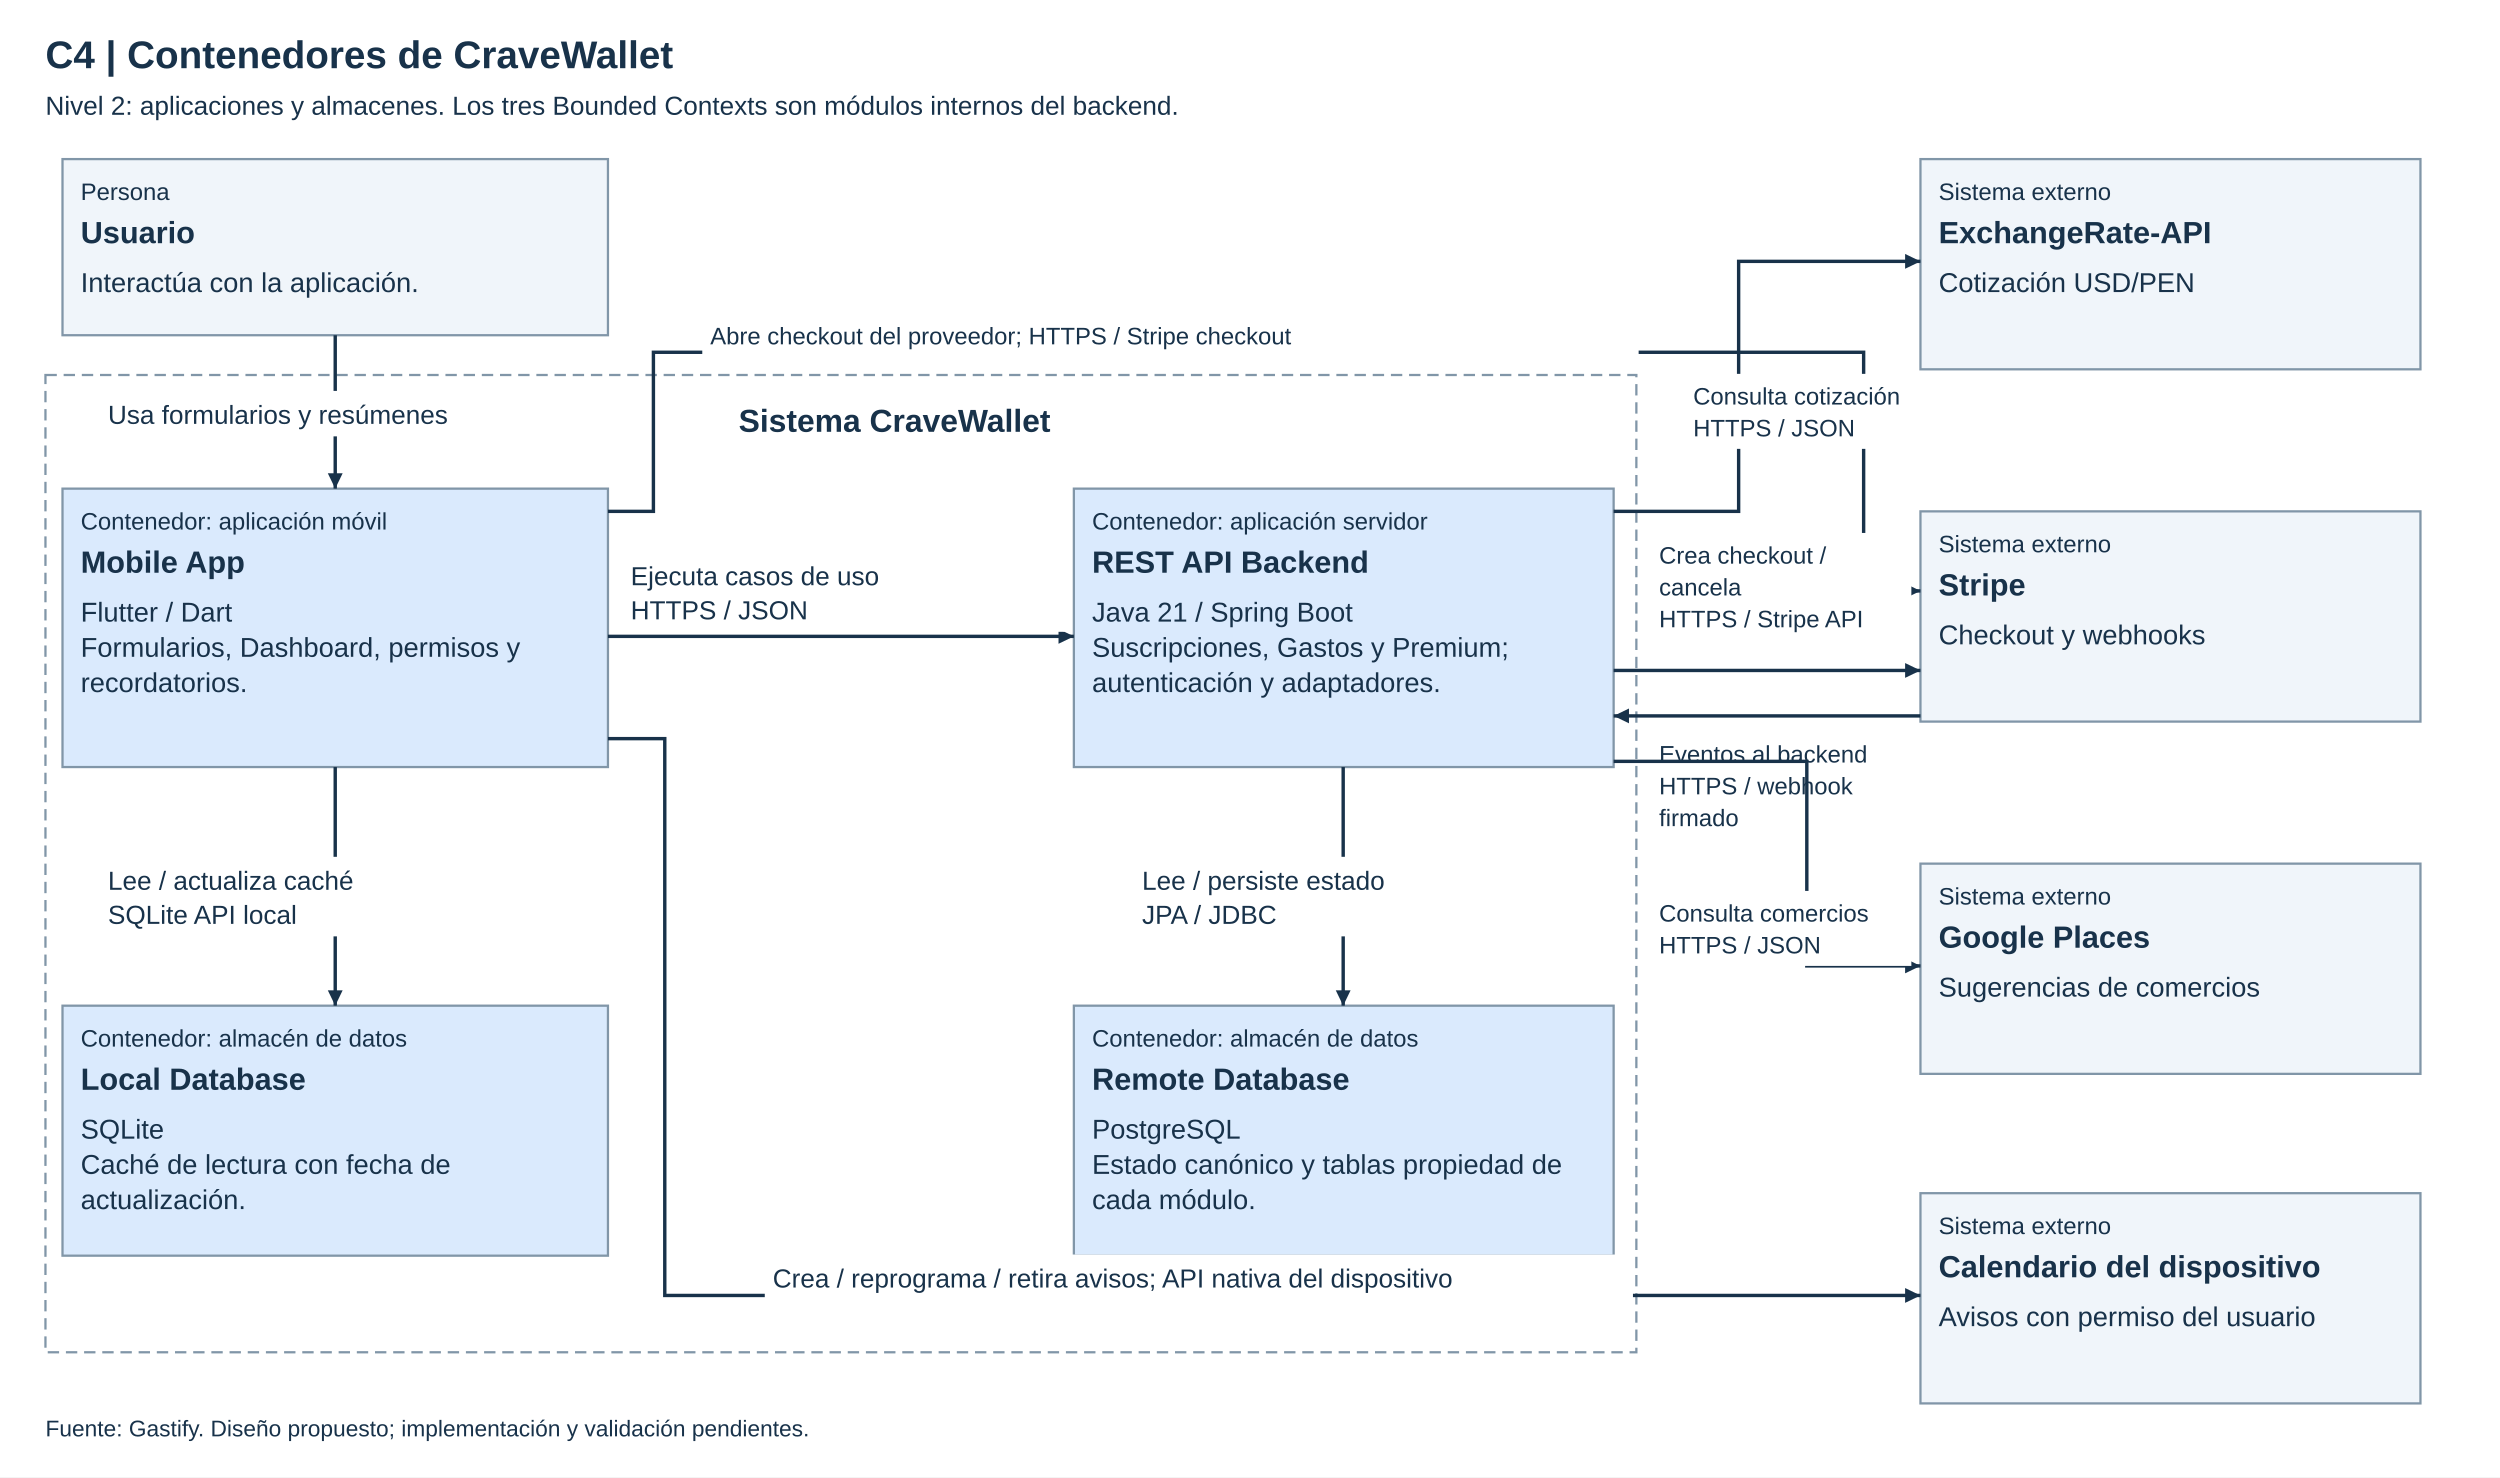
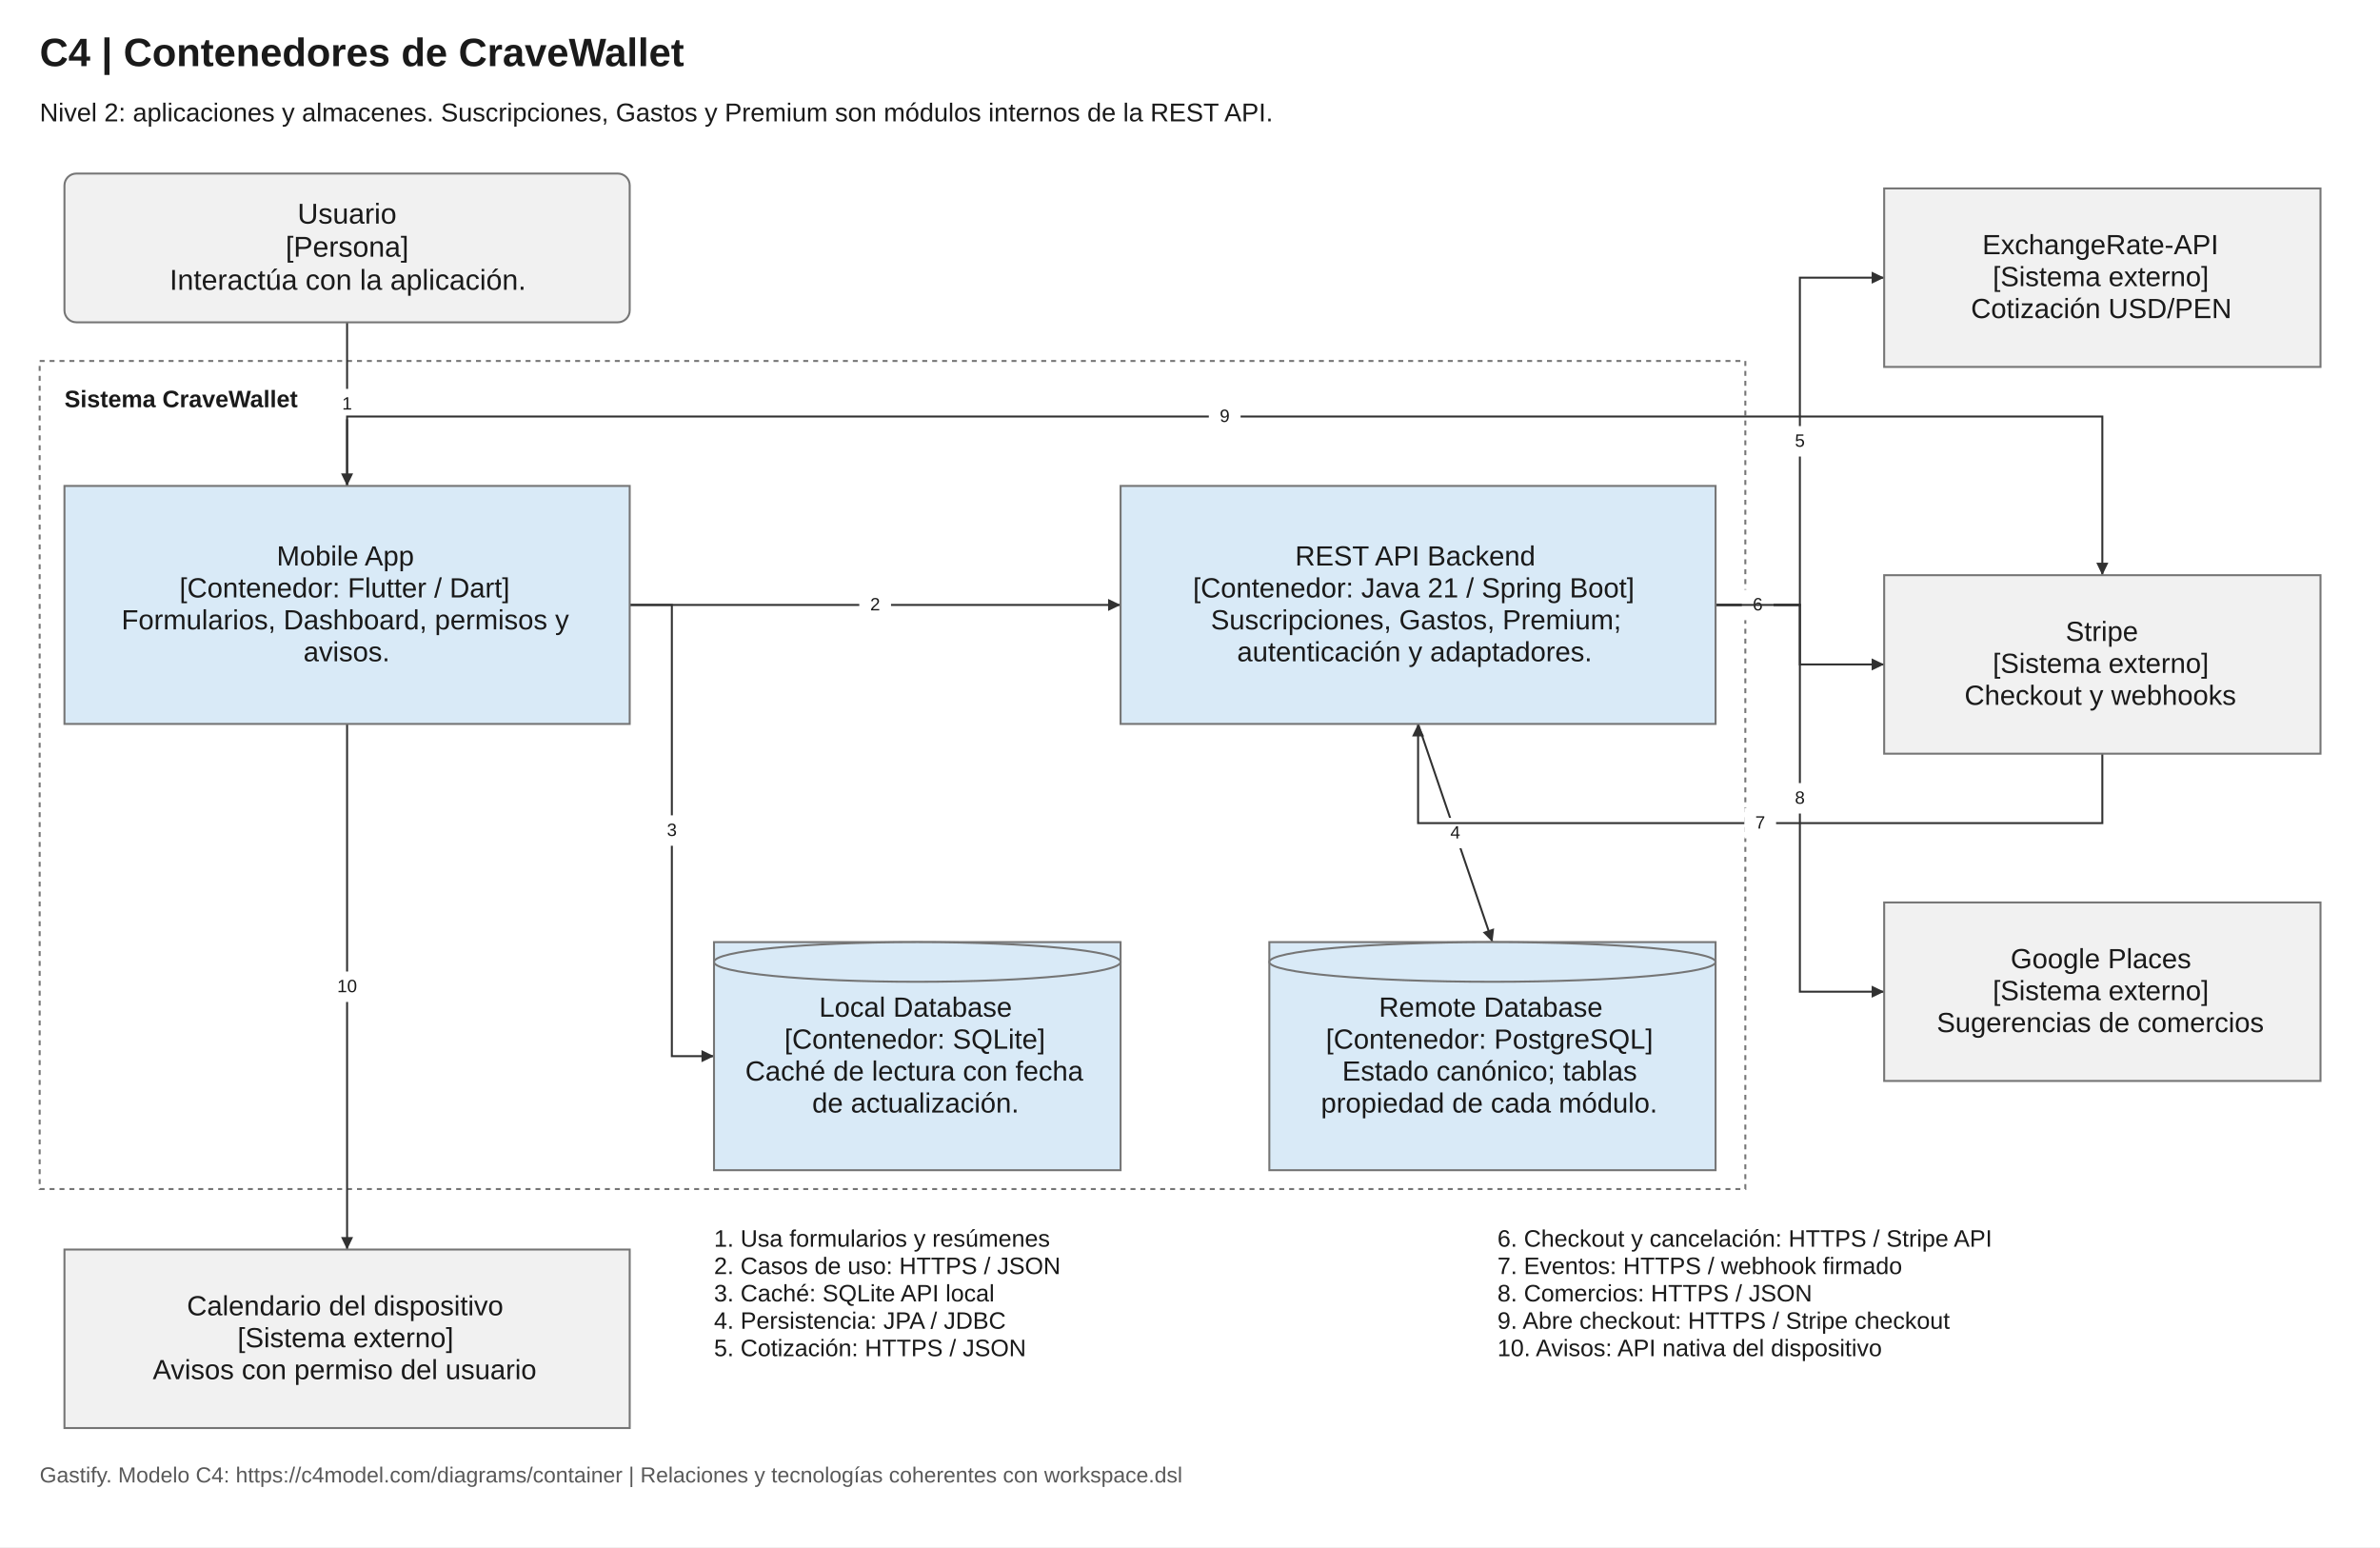
- <svg xmlns="http://www.w3.org/2000/svg" width="2200" height="1300" viewBox="0 0 2200 1300">
-   <rect width="100%" height="100%" fill="white" />
-   <text x="40" y="60" font-family="Arial,sans-serif" font-size="34" font-weight="bold" fill="#18324a">C4 | Contenedores de CraveWallet</text>
-   <text x="40" y="101" font-family="Arial,sans-serif" font-size="23" font-weight="normal" fill="#18324a">Nivel 2: aplicaciones y almacenes. Los tres Bounded Contexts son módulos internos del backend.</text>
-   <rect x="40" y="330" width="1400" height="860" fill="#ffffff" stroke="#8196a8" stroke-width="2" stroke-dasharray="10 6" />
-   <text x="650" y="380" font-family="Arial,sans-serif" font-size="28" font-weight="bold" fill="#18324a">Sistema CraveWallet</text>
-   <rect x="55" y="140" width="480" height="155" fill="#f0f5fa" stroke="#8196a8" stroke-width="2" />
-   <text x="71" y="176" font-family="Arial,sans-serif" font-size="21" font-weight="normal" fill="#18324a">Persona</text>
-   <text x="71" y="214" font-family="Arial,sans-serif" font-size="27" font-weight="bold" fill="#18324a">Usuario</text>
-   <text x="71" y="257" font-family="Arial,sans-serif" font-size="24" font-weight="normal" fill="#18324a">Interactúa con la aplicación.</text>
-   <rect x="55" y="430" width="480" height="245" fill="#daeafd" stroke="#8196a8" stroke-width="2" />
-   <text x="71" y="466" font-family="Arial,sans-serif" font-size="21" font-weight="normal" fill="#18324a">Contenedor: aplicación móvil</text>
-   <text x="71" y="504" font-family="Arial,sans-serif" font-size="27" font-weight="bold" fill="#18324a">Mobile App</text>
-   <text x="71" y="547" font-family="Arial,sans-serif" font-size="24" font-weight="normal" fill="#18324a">Flutter / Dart</text>
-   <text x="71" y="578" font-family="Arial,sans-serif" font-size="24" font-weight="normal" fill="#18324a">Formularios, Dashboard, permisos y</text>
-   <text x="71" y="609" font-family="Arial,sans-serif" font-size="24" font-weight="normal" fill="#18324a">recordatorios.</text>
-   <rect x="945" y="430" width="475" height="245" fill="#daeafd" stroke="#8196a8" stroke-width="2" />
-   <text x="961" y="466" font-family="Arial,sans-serif" font-size="21" font-weight="normal" fill="#18324a">Contenedor: aplicación servidor</text>
-   <text x="961" y="504" font-family="Arial,sans-serif" font-size="27" font-weight="bold" fill="#18324a">REST API Backend</text>
-   <text x="961" y="547" font-family="Arial,sans-serif" font-size="24" font-weight="normal" fill="#18324a">Java 21 / Spring Boot</text>
-   <text x="961" y="578" font-family="Arial,sans-serif" font-size="24" font-weight="normal" fill="#18324a">Suscripciones, Gastos y Premium;</text>
-   <text x="961" y="609" font-family="Arial,sans-serif" font-size="24" font-weight="normal" fill="#18324a">autenticación y adaptadores.</text>
-   <rect x="55" y="885" width="480" height="220" fill="#daeafd" stroke="#8196a8" stroke-width="2" />
-   <text x="71" y="921" font-family="Arial,sans-serif" font-size="21" font-weight="normal" fill="#18324a">Contenedor: almacén de datos</text>
-   <text x="71" y="959" font-family="Arial,sans-serif" font-size="27" font-weight="bold" fill="#18324a">Local Database</text>
-   <text x="71" y="1002" font-family="Arial,sans-serif" font-size="24" font-weight="normal" fill="#18324a">SQLite</text>
-   <text x="71" y="1033" font-family="Arial,sans-serif" font-size="24" font-weight="normal" fill="#18324a">Caché de lectura con fecha de</text>
-   <text x="71" y="1064" font-family="Arial,sans-serif" font-size="24" font-weight="normal" fill="#18324a">actualización.</text>
-   <rect x="945" y="885" width="475" height="220" fill="#daeafd" stroke="#8196a8" stroke-width="2" />
-   <text x="961" y="921" font-family="Arial,sans-serif" font-size="21" font-weight="normal" fill="#18324a">Contenedor: almacén de datos</text>
-   <text x="961" y="959" font-family="Arial,sans-serif" font-size="27" font-weight="bold" fill="#18324a">Remote Database</text>
-   <text x="961" y="1002" font-family="Arial,sans-serif" font-size="24" font-weight="normal" fill="#18324a">PostgreSQL</text>
-   <text x="961" y="1033" font-family="Arial,sans-serif" font-size="24" font-weight="normal" fill="#18324a">Estado canónico y tablas propiedad de</text>
-   <text x="961" y="1064" font-family="Arial,sans-serif" font-size="24" font-weight="normal" fill="#18324a">cada módulo.</text>
-   <rect x="1690" y="140" width="440" height="185" fill="#f0f5fa" stroke="#8196a8" stroke-width="2" />
-   <text x="1706" y="176" font-family="Arial,sans-serif" font-size="21" font-weight="normal" fill="#18324a">Sistema externo</text>
-   <text x="1706" y="214" font-family="Arial,sans-serif" font-size="27" font-weight="bold" fill="#18324a">ExchangeRate-API</text>
-   <text x="1706" y="257" font-family="Arial,sans-serif" font-size="24" font-weight="normal" fill="#18324a">Cotización USD/PEN</text>
-   <rect x="1690" y="450" width="440" height="185" fill="#f0f5fa" stroke="#8196a8" stroke-width="2" />
-   <text x="1706" y="486" font-family="Arial,sans-serif" font-size="21" font-weight="normal" fill="#18324a">Sistema externo</text>
-   <text x="1706" y="524" font-family="Arial,sans-serif" font-size="27" font-weight="bold" fill="#18324a">Stripe</text>
-   <text x="1706" y="567" font-family="Arial,sans-serif" font-size="24" font-weight="normal" fill="#18324a">Checkout y webhooks</text>
-   <rect x="1690" y="760" width="440" height="185" fill="#f0f5fa" stroke="#8196a8" stroke-width="2" />
-   <text x="1706" y="796" font-family="Arial,sans-serif" font-size="21" font-weight="normal" fill="#18324a">Sistema externo</text>
-   <text x="1706" y="834" font-family="Arial,sans-serif" font-size="27" font-weight="bold" fill="#18324a">Google Places</text>
-   <text x="1706" y="877" font-family="Arial,sans-serif" font-size="24" font-weight="normal" fill="#18324a">Sugerencias de comercios</text>
-   <rect x="1690" y="1050" width="440" height="185" fill="#f0f5fa" stroke="#8196a8" stroke-width="2" />
-   <text x="1706" y="1086" font-family="Arial,sans-serif" font-size="21" font-weight="normal" fill="#18324a">Sistema externo</text>
-   <text x="1706" y="1124" font-family="Arial,sans-serif" font-size="27" font-weight="bold" fill="#18324a">Calendario del dispositivo</text>
-   <text x="1706" y="1167" font-family="Arial,sans-serif" font-size="24" font-weight="normal" fill="#18324a">Avisos con permiso del usuario</text>
-   <polyline points="295,295 295,430" fill="none" stroke="#18324a" stroke-width="3" />
-   <polygon points="295,430 288.476,416.493 301.524,416.493" fill="#18324a" />
-   <rect x="89" y="345" width="452" height="38" fill="white" stroke="white" stroke-width="2" />
-   <text x="95" y="373" font-family="Arial,sans-serif" font-size="23" font-weight="normal" fill="#18324a">Usa formularios y resúmenes</text>
-   <polyline points="535,560 945,560" fill="none" stroke="#18324a" stroke-width="3" />
-   <polygon points="945,560 931.493,566.524 931.493,553.476" fill="#18324a" />
-   <rect x="549" y="487" width="387" height="68" fill="white" stroke="white" stroke-width="2" />
-   <text x="555" y="515" font-family="Arial,sans-serif" font-size="23" font-weight="normal" fill="#18324a">Ejecuta casos de uso</text>
-   <text x="555" y="545" font-family="Arial,sans-serif" font-size="23" font-weight="normal" fill="#18324a">HTTPS / JSON</text>
-   <polyline points="535,450 575,450 575,310 1640,310 1640,520 1690,520" fill="none" stroke="#18324a" stroke-width="3" />
-   <polygon points="1690,520 1676.493,526.524 1676.493,513.476" fill="#18324a" />
-   <rect x="619" y="277" width="822" height="36" fill="white" stroke="white" stroke-width="2" />
-   <text x="625" y="303" font-family="Arial,sans-serif" font-size="21" font-weight="normal" fill="#18324a">Abre checkout del proveedor; HTTPS / Stripe checkout</text>
-   <polyline points="295,675 295,885" fill="none" stroke="#18324a" stroke-width="3" />
-   <polygon points="295,885 288.476,871.493 301.524,871.493" fill="#18324a" />
-   <rect x="89" y="755" width="432" height="68" fill="white" stroke="white" stroke-width="2" />
-   <text x="95" y="783" font-family="Arial,sans-serif" font-size="23" font-weight="normal" fill="#18324a">Lee / actualiza caché</text>
-   <text x="95" y="813" font-family="Arial,sans-serif" font-size="23" font-weight="normal" fill="#18324a">SQLite API local</text>
-   <polyline points="1182,675 1182,885" fill="none" stroke="#18324a" stroke-width="3" />
-   <polygon points="1182,885 1175.476,871.493 1188.524,871.493" fill="#18324a" />
-   <rect x="999" y="755" width="432" height="68" fill="white" stroke="white" stroke-width="2" />
-   <text x="1005" y="783" font-family="Arial,sans-serif" font-size="23" font-weight="normal" fill="#18324a">Lee / persiste estado</text>
-   <text x="1005" y="813" font-family="Arial,sans-serif" font-size="23" font-weight="normal" fill="#18324a">JPA / JDBC</text>
-   <polyline points="1420,450 1530,450 1530,230 1690,230" fill="none" stroke="#18324a" stroke-width="3" />
-   <polygon points="1690,230 1676.493,236.524 1676.493,223.476" fill="#18324a" />
-   <rect x="1484" y="330" width="212" height="64" fill="white" stroke="white" stroke-width="2" />
-   <text x="1490" y="356" font-family="Arial,sans-serif" font-size="21" font-weight="normal" fill="#18324a">Consulta cotización</text>
-   <text x="1490" y="384" font-family="Arial,sans-serif" font-size="21" font-weight="normal" fill="#18324a">HTTPS / JSON</text>
-   <polyline points="1420,590 1690,590" fill="none" stroke="#18324a" stroke-width="3" />
-   <polygon points="1690,590 1676.493,596.524 1676.493,583.476" fill="#18324a" />
-   <rect x="1454" y="470" width="227" height="92" fill="white" stroke="white" stroke-width="2" />
-   <text x="1460" y="496" font-family="Arial,sans-serif" font-size="21" font-weight="normal" fill="#18324a">Crea checkout /</text>
-   <text x="1460" y="524" font-family="Arial,sans-serif" font-size="21" font-weight="normal" fill="#18324a">cancela</text>
-   <text x="1460" y="552" font-family="Arial,sans-serif" font-size="21" font-weight="normal" fill="#18324a">HTTPS / Stripe API</text>
-   <polyline points="1690,630 1420,630" fill="none" stroke="#18324a" stroke-width="3" />
-   <polygon points="1420,630 1433.507,623.476 1433.507,636.524" fill="#18324a" />
-   <rect x="1454" y="645" width="227" height="92" fill="white" stroke="white" stroke-width="2" />
-   <text x="1460" y="671" font-family="Arial,sans-serif" font-size="21" font-weight="normal" fill="#18324a">Eventos al backend</text>
-   <text x="1460" y="699" font-family="Arial,sans-serif" font-size="21" font-weight="normal" fill="#18324a">HTTPS / webhook</text>
-   <text x="1460" y="727" font-family="Arial,sans-serif" font-size="21" font-weight="normal" fill="#18324a">firmado</text>
-   <polyline points="1420,670 1590,670 1590,850 1690,850" fill="none" stroke="#18324a" stroke-width="3" />
-   <polygon points="1690,850 1676.493,856.524 1676.493,843.476" fill="#18324a" />
-   <rect x="1454" y="785" width="227" height="64" fill="white" stroke="white" stroke-width="2" />
-   <text x="1460" y="811" font-family="Arial,sans-serif" font-size="21" font-weight="normal" fill="#18324a">Consulta comercios</text>
-   <text x="1460" y="839" font-family="Arial,sans-serif" font-size="21" font-weight="normal" fill="#18324a">HTTPS / JSON</text>
-   <polyline points="535,650 585,650 585,1140 1690,1140" fill="none" stroke="#18324a" stroke-width="3" />
-   <polygon points="1690,1140 1676.493,1146.524 1676.493,1133.476" fill="#18324a" />
-   <rect x="674" y="1105" width="762" height="38" fill="white" stroke="white" stroke-width="2" />
-   <text x="680" y="1133" font-family="Arial,sans-serif" font-size="23" font-weight="normal" fill="#18324a">Crea / reprograma / retira avisos; API nativa del dispositivo</text>
-   <text x="40" y="1264" font-family="Arial,sans-serif" font-size="20" font-weight="normal" fill="#18324a">Fuente: Gastify. Diseño propuesto; implementación y validación pendientes.</text>
+ <svg xmlns="http://www.w3.org/2000/svg" width="2400" height="1560" viewBox="0 0 2400 1560">
+   <rect width="2400" height="1560" fill="#ffffff" />
+   <rect x="40.0" y="364.0" width="1720.0" height="835.0" fill="#ffffff" stroke="#757575" stroke-width="2" data-miro-id="3458764686427232570" stroke-dasharray="5,5" />
+   <polyline points="350.0,325.0 350.0,490.0" fill="none" stroke="#313131" stroke-width="2" data-miro-id="3458764686427232637" />
+   <polygon points="350.0,490.0 343.91,477.394 356.09,477.394" fill="#313131" />
+   <rect x="334.0" y="392.15" width="32" height="30.7" fill="#ffffff" />
+   <text x="345.0" y="412.99" fill="#1a1a1a" font-family="Arial,sans-serif" font-size="18" font-weight="normal">1</text>
+   <polyline points="635.0,610.0 1130.0,610.0" fill="none" stroke="#313131" stroke-width="2" data-miro-id="3458764686427232638" />
+   <polygon points="1130.0,610.0 1117.394,616.09 1117.394,603.91" fill="#313131" />
+   <rect x="866.5" y="594.65" width="32" height="30.7" fill="#ffffff" />
+   <text x="877.5" y="615.49" fill="#1a1a1a" font-family="Arial,sans-serif" font-size="18" font-weight="normal">2</text>
+   <polyline points="635.0,610.0 677.5,610.0 677.5,1065.0 720.0,1065.0" fill="none" stroke="#313131" stroke-width="2" data-miro-id="3458764686427232639" />
+   <polygon points="720.0,1065.0 707.394,1071.09 707.394,1058.91" fill="#313131" />
+   <rect x="661.5" y="822.15" width="32" height="30.7" fill="#ffffff" />
+   <text x="672.5" y="842.99" fill="#1a1a1a" font-family="Arial,sans-serif" font-size="18" font-weight="normal">3</text>
+   <polyline points="1430.0,730.0 1505.0,950.0" fill="none" stroke="#313131" stroke-width="2" data-miro-id="3458764686427232640" />
+   <polygon points="1505.0,950.0 1495.168,940.033 1506.696,936.103" fill="#313131" />
+   <rect x="1451.5" y="824.65" width="32" height="30.7" fill="#ffffff" />
+   <text x="1462.5" y="845.49" fill="#1a1a1a" font-family="Arial,sans-serif" font-size="18" font-weight="normal">4</text>
+   <polyline points="1730.0,610.0 1815.0,610.0 1815.0,280.0 1900.0,280.0" fill="none" stroke="#313131" stroke-width="2" data-miro-id="3458764686427232641" />
+   <polygon points="1900.0,280.0 1887.394,286.09 1887.394,273.91" fill="#313131" />
+   <rect x="1799.0" y="429.65" width="32" height="30.7" fill="#ffffff" />
+   <text x="1810.0" y="450.49" fill="#1a1a1a" font-family="Arial,sans-serif" font-size="18" font-weight="normal">5</text>
+   <polyline points="1730.0,610.0 1815.0,610.0 1815.0,670.0 1900.0,670.0" fill="none" stroke="#313131" stroke-width="2" data-miro-id="3458764686427232642" />
+   <polygon points="1900.0,670.0 1887.394,676.09 1887.394,663.91" fill="#313131" />
+   <rect x="1756.5" y="594.65" width="32" height="30.7" fill="#ffffff" />
+   <text x="1767.5" y="615.49" fill="#1a1a1a" font-family="Arial,sans-serif" font-size="18" font-weight="normal">6</text>
+   <polyline points="2120.0,760.0 2120.0,830.0 1430.0,830.0 1430.0,730.0" fill="none" stroke="#313131" stroke-width="2" data-miro-id="3458764686427232643" />
+   <polygon points="1430.0,730.0 1436.09,742.606 1423.91,742.606" fill="#313131" />
+   <rect x="1759.0" y="814.65" width="32" height="30.7" fill="#ffffff" />
+   <text x="1770.0" y="835.49" fill="#1a1a1a" font-family="Arial,sans-serif" font-size="18" font-weight="normal">7</text>
+   <polyline points="1730.0,610.0 1815.0,610.0 1815.0,1000.0 1900.0,1000.0" fill="none" stroke="#313131" stroke-width="2" data-miro-id="3458764686427232644" />
+   <polygon points="1900.0,1000.0 1887.394,1006.09 1887.394,993.91" fill="#313131" />
+   <rect x="1799.0" y="789.65" width="32" height="30.7" fill="#ffffff" />
+   <text x="1810.0" y="810.49" fill="#1a1a1a" font-family="Arial,sans-serif" font-size="18" font-weight="normal">8</text>
+   <polyline points="350.0,490.0 350.0,420.0 2120.0,420.0 2120.0,580.0" fill="none" stroke="#313131" stroke-width="2" data-miro-id="3458764686427232645" />
+   <polygon points="2120.0,580.0 2113.91,567.394 2126.09,567.394" fill="#313131" />
+   <rect x="1219.0" y="404.65" width="32" height="30.7" fill="#ffffff" />
+   <text x="1230.0" y="425.49" fill="#1a1a1a" font-family="Arial,sans-serif" font-size="18" font-weight="normal">9</text>
+   <polyline points="350.0,730.0 350.0,1260.0" fill="none" stroke="#313131" stroke-width="2" data-miro-id="3458764686427232646" />
+   <polygon points="350.0,1260.0 343.91,1247.394 356.09,1247.394" fill="#313131" />
+   <rect x="330.0" y="979.65" width="40.0" height="30.7" fill="#ffffff" />
+   <text x="340.0" y="1000.49" fill="#1a1a1a" font-family="Arial,sans-serif" font-size="18" font-weight="normal">10</text>
+   <text x="40.0" y="66.7" fill="#1a1a1a" font-family="Arial,sans-serif" font-size="40.0" font-weight="bold" data-miro-id="3458764686427232567">C4 | Contenedores de CraveWallet</text>
+   <text x="40.0" y="122.38" fill="#1a1a1a" font-family="Arial,sans-serif" font-size="26.0" font-weight="normal" data-miro-id="3458764686427232568">Nivel 2: aplicaciones y almacenes. Suscripciones, Gastos y Premium son módulos internos de la REST API.</text>
+   <text x="40.0" y="1494.86" fill="#595959" font-family="Arial,sans-serif" font-size="22.0" font-weight="normal" data-miro-id="3458764686427232569">Gastify. Modelo C4: https://c4model.com/diagrams/container | Relaciones y tecnologías coherentes con workspace.dsl</text>
+   <text x="65.0" y="410.62" fill="#1a1a1a" font-family="Arial,sans-serif" font-size="24.0" font-weight="bold" data-miro-id="3458764686427232572">Sistema CraveWallet</text>
+   <rect x="65.0" y="175.0" width="570.0" height="150.0" fill="#f1f1f1" stroke="#757575" stroke-width="2" data-miro-id="3458764686427232573" rx="12" />
+   <text x="300.0" y="225.495" fill="#1a1a1a" font-family="Arial,sans-serif" font-size="29.0" font-weight="normal" data-miro-id="3458764686427232573">Usuario</text>
+   <text x="288.0" y="258.845" fill="#1a1a1a" font-family="Arial,sans-serif" font-size="29.0" font-weight="normal" data-miro-id="3458764686427232573">[Persona]</text>
+   <text x="171.0" y="292.195" fill="#1a1a1a" font-family="Arial,sans-serif" font-size="29.0" font-weight="normal" data-miro-id="3458764686427232573">Interactúa con la aplicación.</text>
+   <rect x="65.0" y="490.0" width="570.0" height="240.0" fill="#d9eaf7" stroke="#757575" stroke-width="2" data-miro-id="3458764686427232574" />
+   <text x="279.016" y="570.24" fill="#1a1a1a" font-family="Arial,sans-serif" font-size="28.0" font-weight="normal" data-miro-id="3458764686427232574">Mobile App</text>
+   <text x="181.0" y="602.44" fill="#1a1a1a" font-family="Arial,sans-serif" font-size="28.0" font-weight="normal" data-miro-id="3458764686427232574">[Contenedor: Flutter / Dart]</text>
+   <text x="122.5" y="634.64" fill="#1a1a1a" font-family="Arial,sans-serif" font-size="28.0" font-weight="normal" data-miro-id="3458764686427232574">Formularios, Dashboard, permisos y</text>
+   <text x="306.0" y="666.84" fill="#1a1a1a" font-family="Arial,sans-serif" font-size="28.0" font-weight="normal" data-miro-id="3458764686427232574">avisos.</text>
+   <rect x="1130.0" y="490.0" width="600.0" height="240.0" fill="#d9eaf7" stroke="#757575" stroke-width="2" data-miro-id="3458764686427232575" />
+   <text x="1306.016" y="570.24" fill="#1a1a1a" font-family="Arial,sans-serif" font-size="28.0" font-weight="normal" data-miro-id="3458764686427232575">REST API Backend</text>
+   <text x="1203.0" y="602.44" fill="#1a1a1a" font-family="Arial,sans-serif" font-size="28.0" font-weight="normal" data-miro-id="3458764686427232575">[Contenedor: Java 21 / Spring Boot]</text>
+   <text x="1221.0" y="634.64" fill="#1a1a1a" font-family="Arial,sans-serif" font-size="28.0" font-weight="normal" data-miro-id="3458764686427232575">Suscripciones, Gastos, Premium;</text>
+   <text x="1247.5" y="666.84" fill="#1a1a1a" font-family="Arial,sans-serif" font-size="28.0" font-weight="normal" data-miro-id="3458764686427232575">autenticación y adaptadores.</text>
+   <rect x="720.0" y="950.0" width="410.0" height="230.0" fill="#d9eaf7" stroke="#757575" stroke-width="2" data-miro-id="3458764686427232576" />
+   <ellipse cx="925.0" cy="970.0" rx="205.0" ry="20" fill="#d9eaf7" stroke="#757575" stroke-width="2" />
+   <text x="826.0" y="1025.24" fill="#1a1a1a" font-family="Arial,sans-serif" font-size="28.0" font-weight="normal" data-miro-id="3458764686427232576">Local Database</text>
+   <text x="791.0" y="1057.44" fill="#1a1a1a" font-family="Arial,sans-serif" font-size="28.0" font-weight="normal" data-miro-id="3458764686427232576">[Contenedor: SQLite]</text>
+   <text x="751.5" y="1089.64" fill="#1a1a1a" font-family="Arial,sans-serif" font-size="28.0" font-weight="normal" data-miro-id="3458764686427232576">Caché de lectura con fecha</text>
+   <text x="819.0" y="1121.84" fill="#1a1a1a" font-family="Arial,sans-serif" font-size="28.0" font-weight="normal" data-miro-id="3458764686427232576">de actualización.</text>
+   <rect x="1280.0" y="950.0" width="450.0" height="230.0" fill="#d9eaf7" stroke="#757575" stroke-width="2" data-miro-id="3458764686427232577" />
+   <ellipse cx="1505.0" cy="970.0" rx="225.0" ry="20" fill="#d9eaf7" stroke="#757575" stroke-width="2" />
+   <text x="1390.5" y="1025.24" fill="#1a1a1a" font-family="Arial,sans-serif" font-size="28.0" font-weight="normal" data-miro-id="3458764686427232577">Remote Database</text>
+   <text x="1337.0" y="1057.44" fill="#1a1a1a" font-family="Arial,sans-serif" font-size="28.0" font-weight="normal" data-miro-id="3458764686427232577">[Contenedor: PostgreSQL]</text>
+   <text x="1353.5" y="1089.64" fill="#1a1a1a" font-family="Arial,sans-serif" font-size="28.0" font-weight="normal" data-miro-id="3458764686427232577">Estado canónico; tablas</text>
+   <text x="1332.0" y="1121.84" fill="#1a1a1a" font-family="Arial,sans-serif" font-size="28.0" font-weight="normal" data-miro-id="3458764686427232577">propiedad de cada módulo.</text>
+   <rect x="1900.0" y="190.0" width="440.0" height="180.0" fill="#f1f1f1" stroke="#757575" stroke-width="2" data-miro-id="3458764686427232578" />
+   <text x="1999.0" y="256.34" fill="#1a1a1a" font-family="Arial,sans-serif" font-size="28.0" font-weight="normal" data-miro-id="3458764686427232578">ExchangeRate-API</text>
+   <text x="2009.5" y="288.54" fill="#1a1a1a" font-family="Arial,sans-serif" font-size="28.0" font-weight="normal" data-miro-id="3458764686427232578">[Sistema externo]</text>
+   <text x="1987.5" y="320.74" fill="#1a1a1a" font-family="Arial,sans-serif" font-size="28.0" font-weight="normal" data-miro-id="3458764686427232578">Cotización USD/PEN</text>
+   <rect x="1900.0" y="580.0" width="440.0" height="180.0" fill="#f1f1f1" stroke="#757575" stroke-width="2" data-miro-id="3458764686427232579" />
+   <text x="2083.0" y="646.34" fill="#1a1a1a" font-family="Arial,sans-serif" font-size="28.0" font-weight="normal" data-miro-id="3458764686427232579">Stripe</text>
+   <text x="2009.5" y="678.54" fill="#1a1a1a" font-family="Arial,sans-serif" font-size="28.0" font-weight="normal" data-miro-id="3458764686427232579">[Sistema externo]</text>
+   <text x="1981.0" y="710.74" fill="#1a1a1a" font-family="Arial,sans-serif" font-size="28.0" font-weight="normal" data-miro-id="3458764686427232579">Checkout y webhooks</text>
+   <rect x="1900.0" y="910.0" width="440.0" height="180.0" fill="#f1f1f1" stroke="#757575" stroke-width="2" data-miro-id="3458764686427232580" />
+   <text x="2027.5" y="976.34" fill="#1a1a1a" font-family="Arial,sans-serif" font-size="28.0" font-weight="normal" data-miro-id="3458764686427232580">Google Places</text>
+   <text x="2009.5" y="1008.54" fill="#1a1a1a" font-family="Arial,sans-serif" font-size="28.0" font-weight="normal" data-miro-id="3458764686427232580">[Sistema externo]</text>
+   <text x="1953.0" y="1040.74" fill="#1a1a1a" font-family="Arial,sans-serif" font-size="28.0" font-weight="normal" data-miro-id="3458764686427232580">Sugerencias de comercios</text>
+   <rect x="65.0" y="1260.0" width="570.0" height="180.0" fill="#f1f1f1" stroke="#757575" stroke-width="2" data-miro-id="3458764686427232583" />
+   <text x="188.5" y="1326.34" fill="#1a1a1a" font-family="Arial,sans-serif" font-size="28.0" font-weight="normal" data-miro-id="3458764686427232583">Calendario del dispositivo</text>
+   <text x="239.5" y="1358.54" fill="#1a1a1a" font-family="Arial,sans-serif" font-size="28.0" font-weight="normal" data-miro-id="3458764686427232583">[Sistema externo]</text>
+   <text x="154.0" y="1390.74" fill="#1a1a1a" font-family="Arial,sans-serif" font-size="28.0" font-weight="normal" data-miro-id="3458764686427232583">Avisos con permiso del usuario</text>
+   <text x="720.0" y="1257.12" fill="#1a1a1a" font-family="Arial,sans-serif" font-size="24.0" font-weight="normal" data-miro-id="3458764686427696101">1. Usa formularios y resúmenes</text>
+   <text x="720.0" y="1284.72" fill="#1a1a1a" font-family="Arial,sans-serif" font-size="24.0" font-weight="normal" data-miro-id="3458764686427696101">2. Casos de uso: HTTPS / JSON</text>
+   <text x="720.0" y="1312.32" fill="#1a1a1a" font-family="Arial,sans-serif" font-size="24.0" font-weight="normal" data-miro-id="3458764686427696101">3. Caché: SQLite API local</text>
+   <text x="720.0" y="1339.92" fill="#1a1a1a" font-family="Arial,sans-serif" font-size="24.0" font-weight="normal" data-miro-id="3458764686427696101">4. Persistencia: JPA / JDBC</text>
+   <text x="720.0" y="1367.52" fill="#1a1a1a" font-family="Arial,sans-serif" font-size="24.0" font-weight="normal" data-miro-id="3458764686427696101">5. Cotización: HTTPS / JSON</text>
+   <text x="1510.0" y="1257.12" fill="#1a1a1a" font-family="Arial,sans-serif" font-size="24.0" font-weight="normal" data-miro-id="3458764686427696102">6. Checkout y cancelación: HTTPS / Stripe API</text>
+   <text x="1510.0" y="1284.72" fill="#1a1a1a" font-family="Arial,sans-serif" font-size="24.0" font-weight="normal" data-miro-id="3458764686427696102">7. Eventos: HTTPS / webhook firmado</text>
+   <text x="1510.0" y="1312.32" fill="#1a1a1a" font-family="Arial,sans-serif" font-size="24.0" font-weight="normal" data-miro-id="3458764686427696102">8. Comercios: HTTPS / JSON</text>
+   <text x="1510.0" y="1339.92" fill="#1a1a1a" font-family="Arial,sans-serif" font-size="24.0" font-weight="normal" data-miro-id="3458764686427696102">9. Abre checkout: HTTPS / Stripe checkout</text>
+   <text x="1510.0" y="1367.52" fill="#1a1a1a" font-family="Arial,sans-serif" font-size="24.0" font-weight="normal" data-miro-id="3458764686427696102">10. Avisos: API nativa del dispositivo</text>
</svg>
